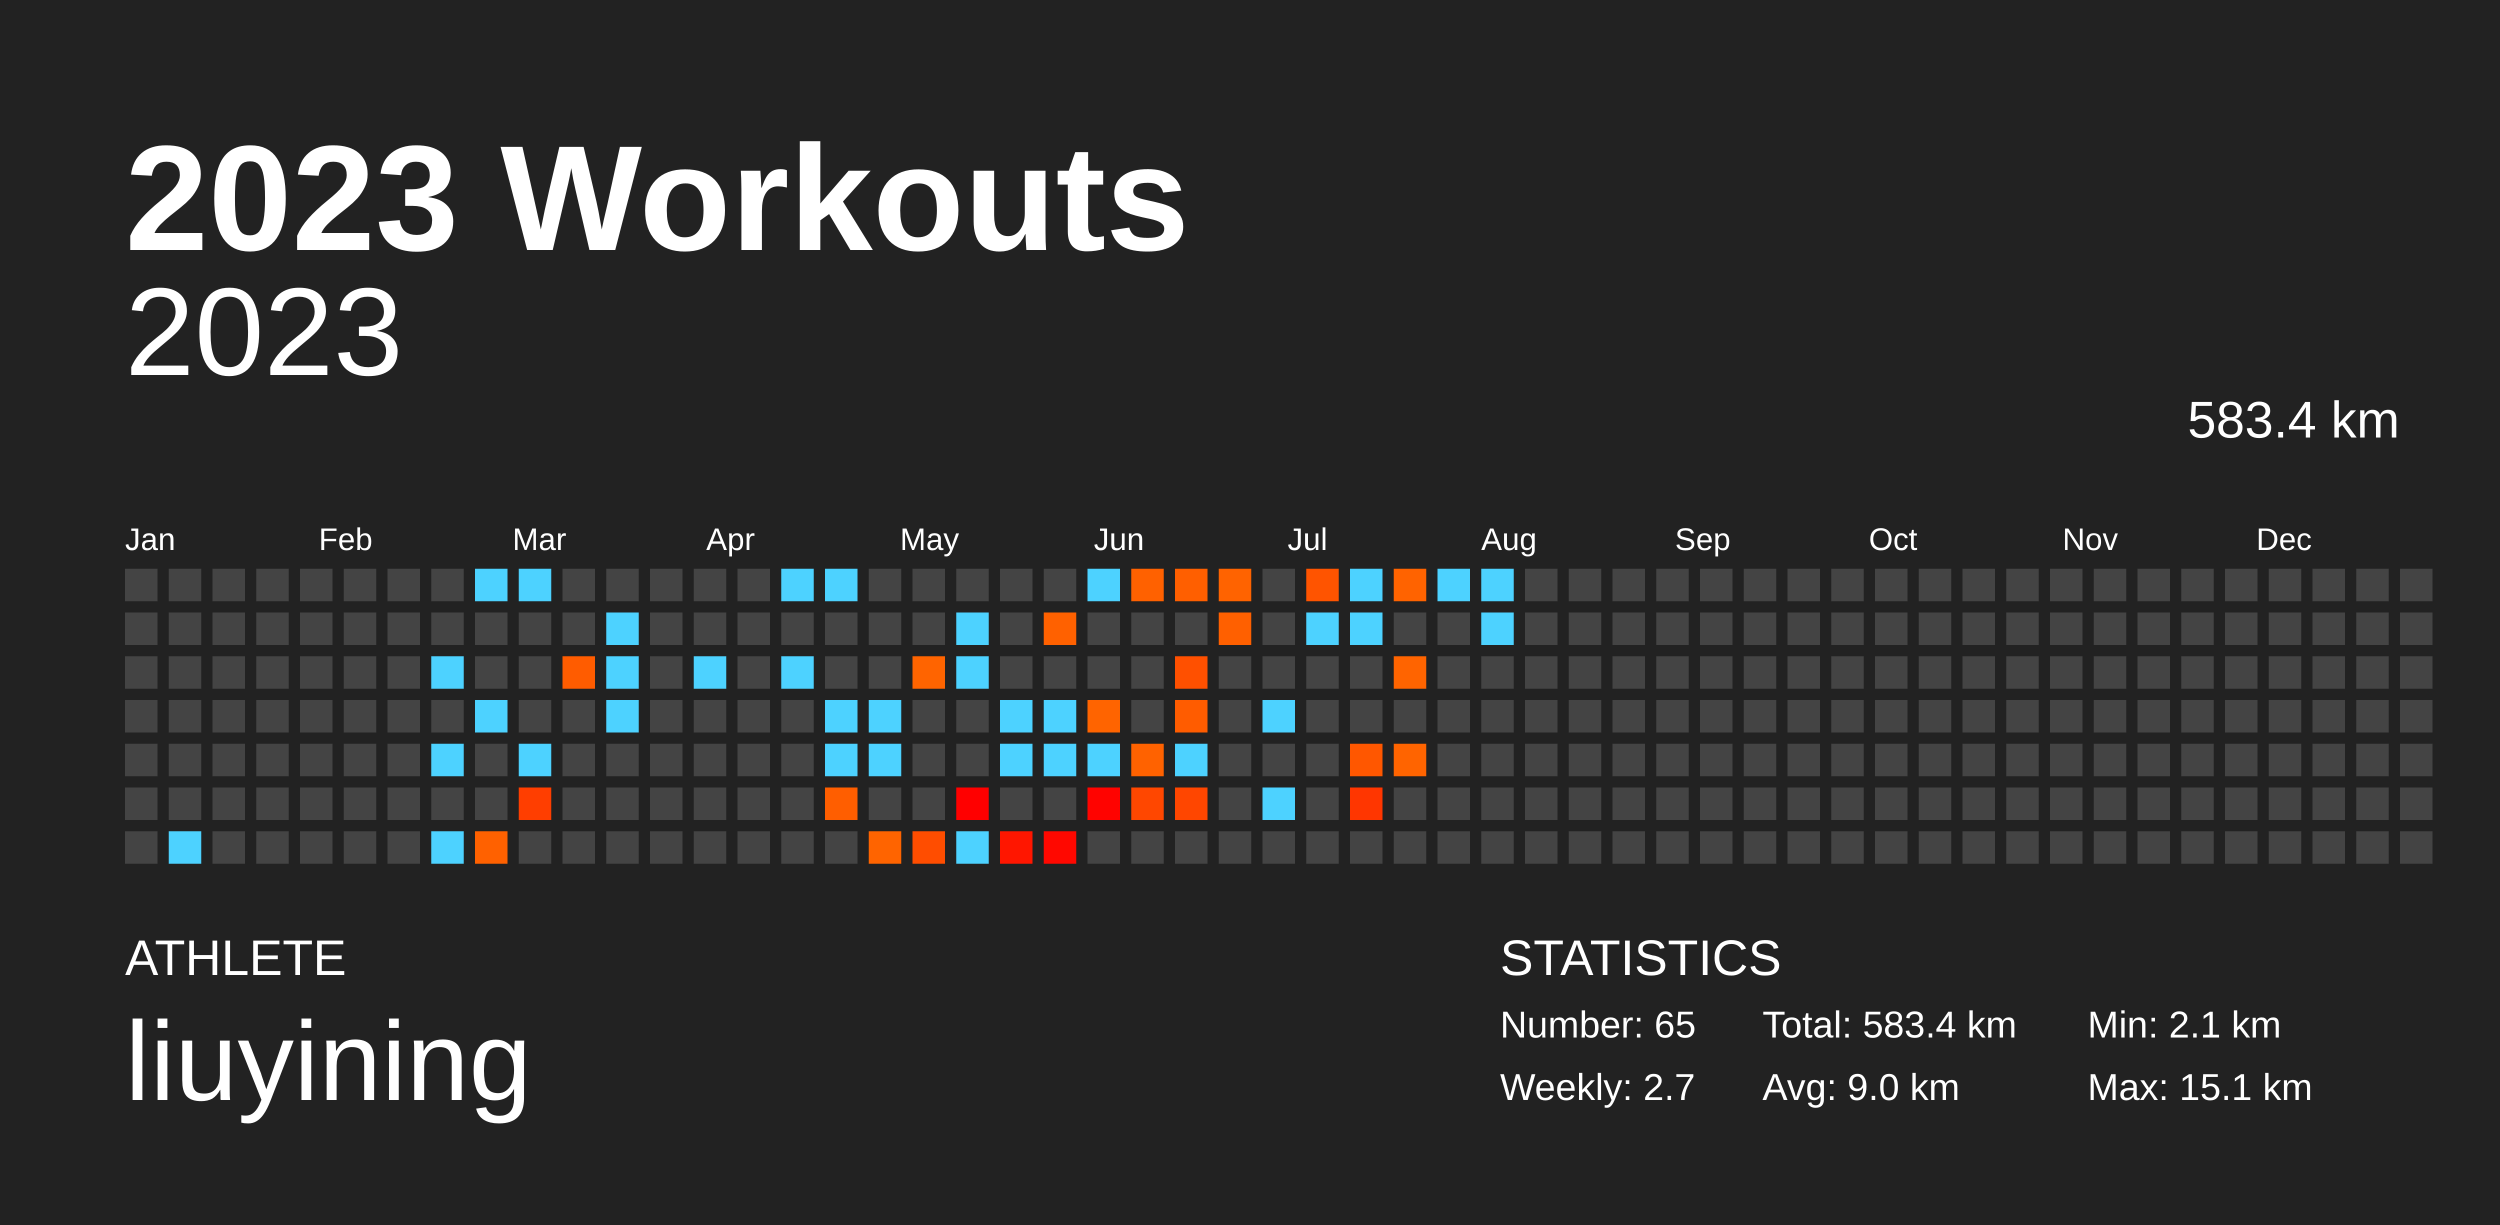
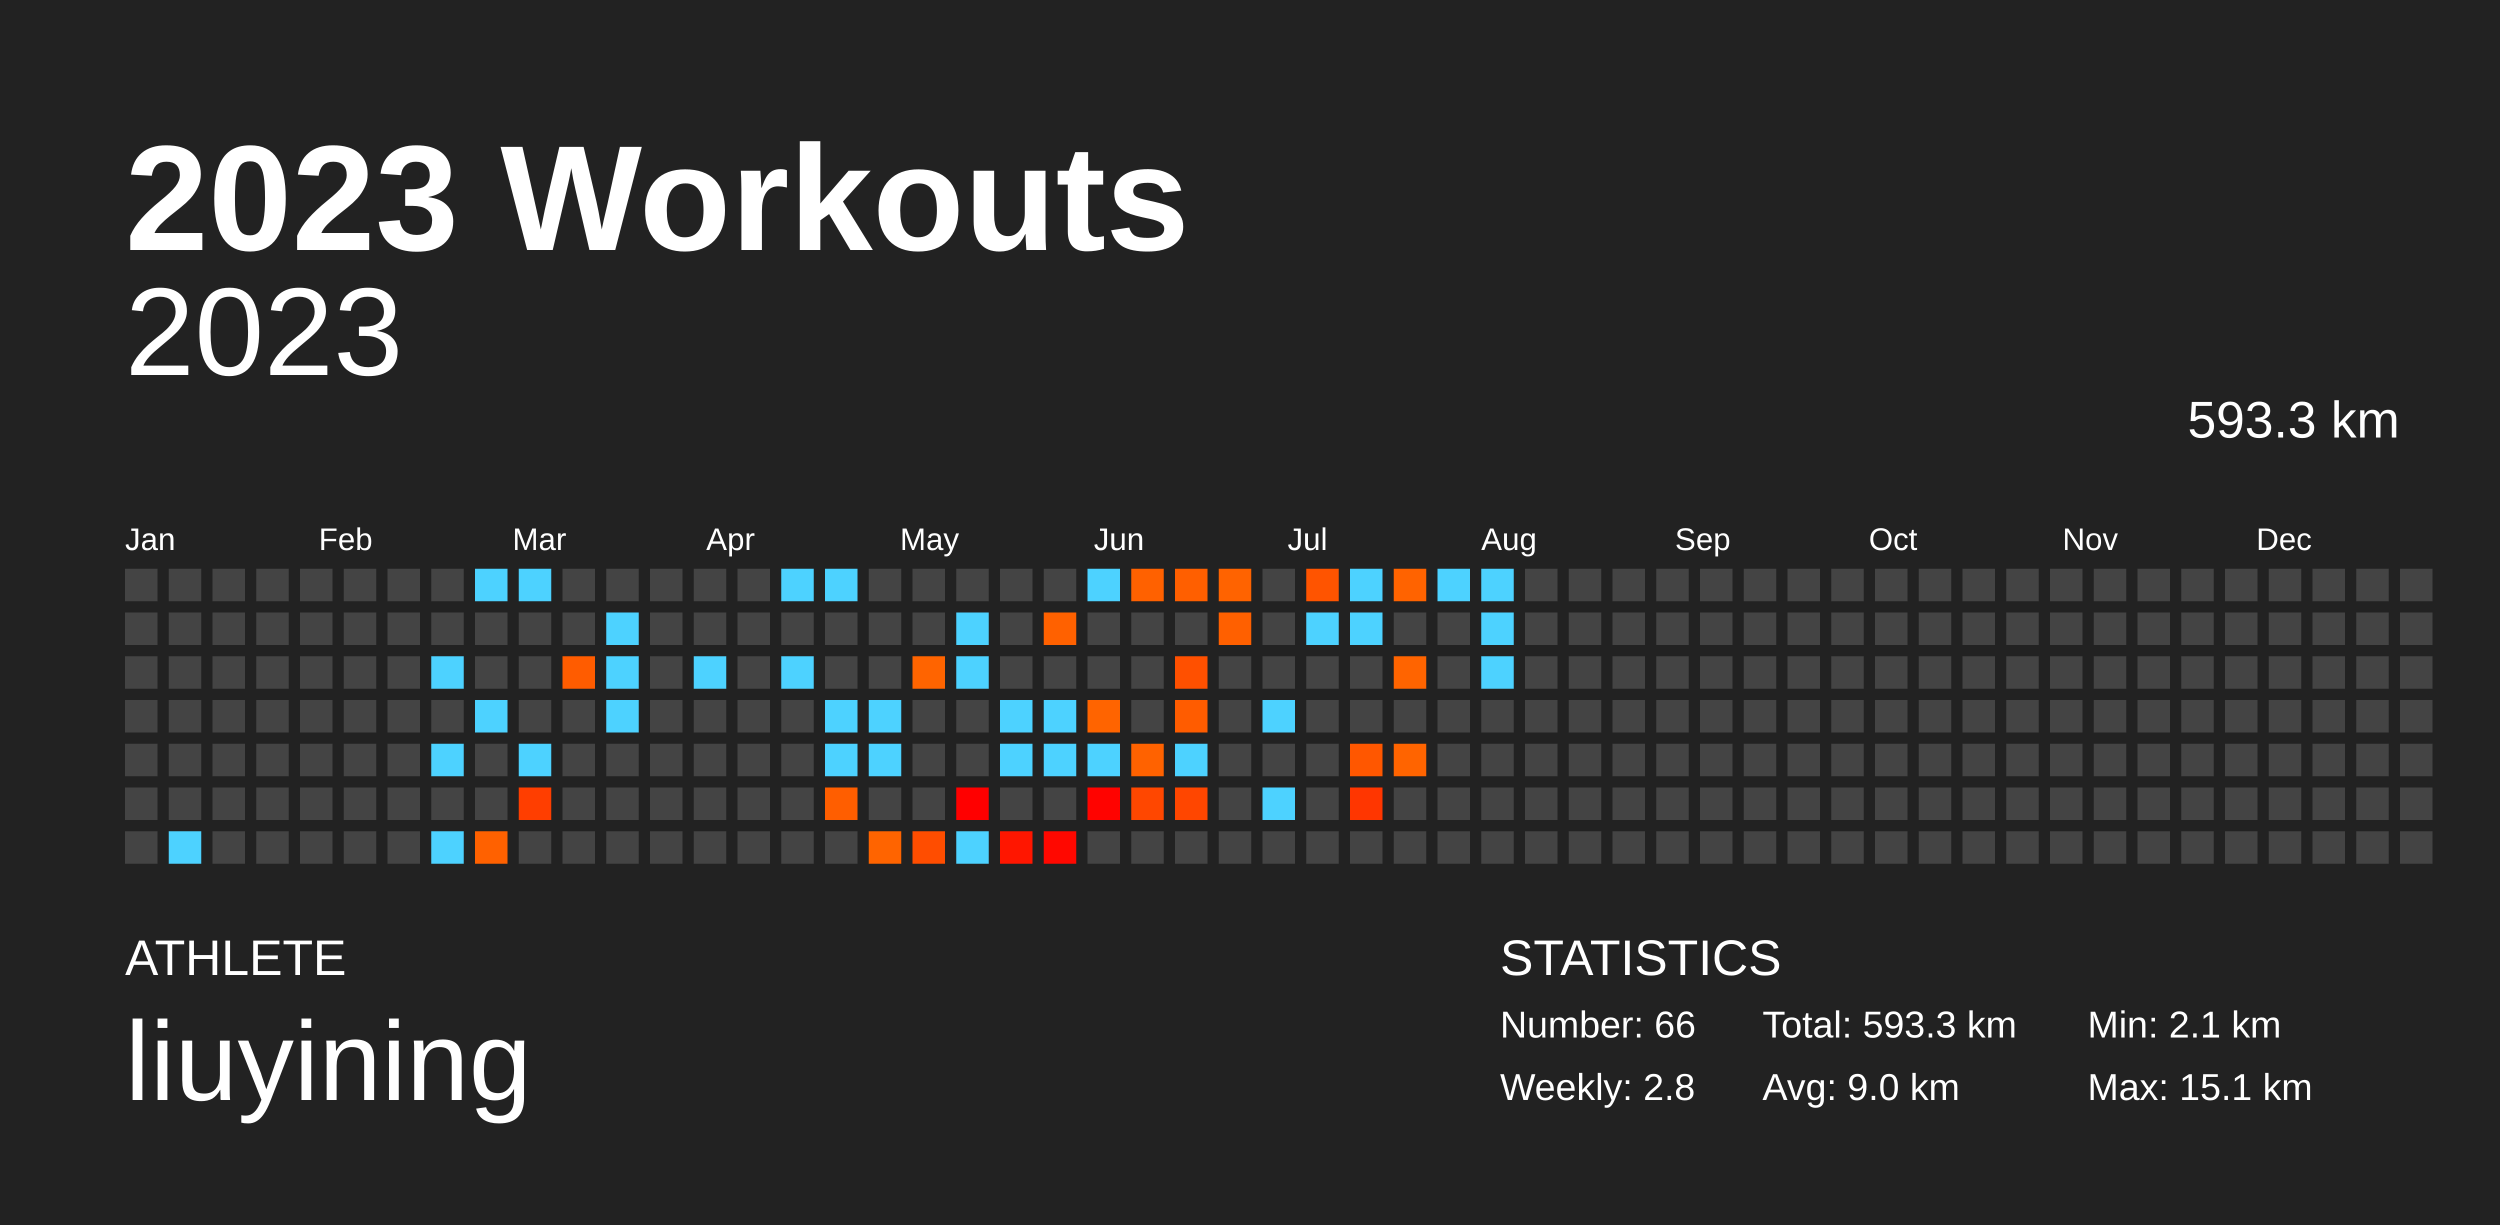
<svg xmlns="http://www.w3.org/2000/svg" baseProfile="full" height="98mm" version="1.1" viewBox="0,0,200,98" width="200mm">
  <defs />
  <rect fill="#222222" height="98" width="200" x="0" y="0" />
  <text fill="#FFFFFF" style="font-size:12px; font-family:Arial; font-weight:bold;" x="10" y="20">2023 Workouts</text>
  <text fill="#FFFFFF" style="font-size:4px; font-family:Arial" x="10" y="78">ATHLETE</text>
  <text fill="#FFFFFF" style="font-size:9px; font-family:Arial" x="10" y="88">liuyining</text>
  <text fill="#FFFFFF" style="font-size:4px; font-family:Arial" x="120" y="78">STATISTICS</text>
-   <text fill="#FFFFFF" style="font-size:3px; font-family:Arial" x="120" y="83">Number: 65</text>
-   <text fill="#FFFFFF" style="font-size:3px; font-family:Arial" x="120" y="88">Weekly: 2.7</text>
-   <text fill="#FFFFFF" style="font-size:3px; font-family:Arial" x="141" y="83">Total: 583.4 km</text>
+   <text fill="#FFFFFF" style="font-size:3px; font-family:Arial" x="120" y="83">Number: 66</text>
+   <text fill="#FFFFFF" style="font-size:3px; font-family:Arial" x="120" y="88">Weekly: 2.8</text>
+   <text fill="#FFFFFF" style="font-size:3px; font-family:Arial" x="141" y="83">Total: 593.3 km</text>
  <text fill="#FFFFFF" style="font-size:3px; font-family:Arial" x="141" y="88">Avg: 9.0 km</text>
  <text fill="#FFFFFF" style="font-size:3px; font-family:Arial" x="167" y="83">Min: 2.1 km</text>
  <text fill="#FFFFFF" style="font-size:3px; font-family:Arial" x="167" y="88">Max: 15.1 km</text>
  <text alignment-baseline="hanging" fill="#FFFFFF" style="font-size:10.0px; font-family:Arial;" x="10" y="30">2023</text>
-   <text alignment-baseline="hanging" fill="#FFFFFF" style="font-size:4.125px; font-family:Arial;" x="175" y="35">583.4 km</text>
+   <text alignment-baseline="hanging" fill="#FFFFFF" style="font-size:4.125px; font-family:Arial;" x="175" y="35">593.3 km</text>
  <text fill="#FFFFFF" style="font-size:2.5px; font-family:Arial" x="10.0" y="44">Jan</text>
  <text fill="#FFFFFF" style="font-size:2.5px; font-family:Arial" x="25.5" y="44">Feb</text>
  <text fill="#FFFFFF" style="font-size:2.5px; font-family:Arial" x="41.0" y="44">Mar</text>
  <text fill="#FFFFFF" style="font-size:2.5px; font-family:Arial" x="56.5" y="44">Apr</text>
  <text fill="#FFFFFF" style="font-size:2.5px; font-family:Arial" x="72.0" y="44">May</text>
  <text fill="#FFFFFF" style="font-size:2.5px; font-family:Arial" x="87.5" y="44">Jun</text>
  <text fill="#FFFFFF" style="font-size:2.5px; font-family:Arial" x="103.0" y="44">Jul</text>
  <text fill="#FFFFFF" style="font-size:2.5px; font-family:Arial" x="118.5" y="44">Aug</text>
  <text fill="#FFFFFF" style="font-size:2.5px; font-family:Arial" x="134.0" y="44">Sep</text>
  <text fill="#FFFFFF" style="font-size:2.5px; font-family:Arial" x="149.5" y="44">Oct</text>
  <text fill="#FFFFFF" style="font-size:2.5px; font-family:Arial" x="165.0" y="44">Nov</text>
  <text fill="#FFFFFF" style="font-size:2.5px; font-family:Arial" x="180.5" y="44">Dec</text>
  <rect fill="#444444" height="2.6" width="2.6" x="10.0" y="45.5" />
  <rect fill="#444444" height="2.6" width="2.6" x="10.0" y="49.0" />
  <rect fill="#444444" height="2.6" width="2.6" x="10.0" y="52.5" />
  <rect fill="#444444" height="2.6" width="2.6" x="10.0" y="56.0" />
  <rect fill="#444444" height="2.6" width="2.6" x="10.0" y="59.5" />
  <rect fill="#444444" height="2.6" width="2.6" x="10.0" y="63.0" />
  <rect fill="#444444" height="2.6" width="2.6" x="10.0" y="66.5" />
  <rect fill="#444444" height="2.6" width="2.6" x="13.5" y="45.5" />
  <rect fill="#444444" height="2.6" width="2.6" x="13.5" y="49.0" />
  <rect fill="#444444" height="2.6" width="2.6" x="13.5" y="52.5" />
  <rect fill="#444444" height="2.6" width="2.6" x="13.5" y="56.0" />
  <rect fill="#444444" height="2.6" width="2.6" x="13.5" y="59.5" />
  <rect fill="#444444" height="2.6" width="2.6" x="13.5" y="63.0" />
  <rect fill="#4dd2ff" height="2.6" width="2.6" x="13.5" y="66.5" />
  <rect fill="#444444" height="2.6" width="2.6" x="17.0" y="45.5" />
  <rect fill="#444444" height="2.6" width="2.6" x="17.0" y="49.0" />
  <rect fill="#444444" height="2.6" width="2.6" x="17.0" y="52.5" />
  <rect fill="#444444" height="2.6" width="2.6" x="17.0" y="56.0" />
  <rect fill="#444444" height="2.6" width="2.6" x="17.0" y="59.5" />
  <rect fill="#444444" height="2.6" width="2.6" x="17.0" y="63.0" />
  <rect fill="#444444" height="2.6" width="2.6" x="17.0" y="66.5" />
  <rect fill="#444444" height="2.6" width="2.6" x="20.5" y="45.5" />
  <rect fill="#444444" height="2.6" width="2.6" x="20.5" y="49.0" />
  <rect fill="#444444" height="2.6" width="2.6" x="20.5" y="52.5" />
  <rect fill="#444444" height="2.6" width="2.6" x="20.5" y="56.0" />
  <rect fill="#444444" height="2.6" width="2.6" x="20.5" y="59.5" />
  <rect fill="#444444" height="2.6" width="2.6" x="20.5" y="63.0" />
  <rect fill="#444444" height="2.6" width="2.6" x="20.5" y="66.5" />
  <rect fill="#444444" height="2.6" width="2.6" x="24.0" y="45.5" />
  <rect fill="#444444" height="2.6" width="2.6" x="24.0" y="49.0" />
  <rect fill="#444444" height="2.6" width="2.6" x="24.0" y="52.5" />
  <rect fill="#444444" height="2.6" width="2.6" x="24.0" y="56.0" />
  <rect fill="#444444" height="2.6" width="2.6" x="24.0" y="59.5" />
  <rect fill="#444444" height="2.6" width="2.6" x="24.0" y="63.0" />
  <rect fill="#444444" height="2.6" width="2.6" x="24.0" y="66.5" />
  <rect fill="#444444" height="2.6" width="2.6" x="27.5" y="45.5" />
  <rect fill="#444444" height="2.6" width="2.6" x="27.5" y="49.0" />
  <rect fill="#444444" height="2.6" width="2.6" x="27.5" y="52.5" />
  <rect fill="#444444" height="2.6" width="2.6" x="27.5" y="56.0" />
  <rect fill="#444444" height="2.6" width="2.6" x="27.5" y="59.5" />
  <rect fill="#444444" height="2.6" width="2.6" x="27.5" y="63.0" />
  <rect fill="#444444" height="2.6" width="2.6" x="27.5" y="66.5" />
  <rect fill="#444444" height="2.6" width="2.6" x="31.0" y="45.5" />
  <rect fill="#444444" height="2.6" width="2.6" x="31.0" y="49.0" />
  <rect fill="#444444" height="2.6" width="2.6" x="31.0" y="52.5" />
  <rect fill="#444444" height="2.6" width="2.6" x="31.0" y="56.0" />
  <rect fill="#444444" height="2.6" width="2.6" x="31.0" y="59.5" />
  <rect fill="#444444" height="2.6" width="2.6" x="31.0" y="63.0" />
  <rect fill="#444444" height="2.6" width="2.6" x="31.0" y="66.5" />
  <rect fill="#444444" height="2.6" width="2.6" x="34.5" y="45.5" />
  <rect fill="#444444" height="2.6" width="2.6" x="34.5" y="49.0" />
  <rect fill="#4dd2ff" height="2.6" width="2.6" x="34.5" y="52.5" />
  <rect fill="#444444" height="2.6" width="2.6" x="34.5" y="56.0" />
  <rect fill="#4dd2ff" height="2.6" width="2.6" x="34.5" y="59.5" />
  <rect fill="#444444" height="2.6" width="2.6" x="34.5" y="63.0" />
  <rect fill="#4dd2ff" height="2.6" width="2.6" x="34.5" y="66.5" />
  <rect fill="#4dd2ff" height="2.6" width="2.6" x="38.0" y="45.5" />
  <rect fill="#444444" height="2.6" width="2.6" x="38.0" y="49.0" />
  <rect fill="#444444" height="2.6" width="2.6" x="38.0" y="52.5" />
  <rect fill="#4dd2ff" height="2.6" width="2.6" x="38.0" y="56.0" />
  <rect fill="#444444" height="2.6" width="2.6" x="38.0" y="59.5" />
  <rect fill="#444444" height="2.6" width="2.6" x="38.0" y="63.0" />
  <rect fill="#ff6100" height="2.6" width="2.6" x="38.0" y="66.5" />
  <rect fill="#4dd2ff" height="2.6" width="2.6" x="41.5" y="45.5" />
  <rect fill="#444444" height="2.6" width="2.6" x="41.5" y="49.0" />
  <rect fill="#444444" height="2.6" width="2.6" x="41.5" y="52.5" />
  <rect fill="#444444" height="2.6" width="2.6" x="41.5" y="56.0" />
  <rect fill="#4dd2ff" height="2.6" width="2.6" x="41.5" y="59.5" />
  <rect fill="#ff3e00" height="2.6" width="2.6" x="41.5" y="63.0" />
  <rect fill="#444444" height="2.6" width="2.6" x="41.5" y="66.5" />
  <rect fill="#444444" height="2.6" width="2.6" x="45.0" y="45.5" />
  <rect fill="#444444" height="2.6" width="2.6" x="45.0" y="49.0" />
  <rect fill="#ff5c00" height="2.6" width="2.6" x="45.0" y="52.5" />
  <rect fill="#444444" height="2.6" width="2.6" x="45.0" y="56.0" />
  <rect fill="#444444" height="2.6" width="2.6" x="45.0" y="59.5" />
  <rect fill="#444444" height="2.6" width="2.6" x="45.0" y="63.0" />
  <rect fill="#444444" height="2.6" width="2.6" x="45.0" y="66.5" />
  <rect fill="#444444" height="2.6" width="2.6" x="48.5" y="45.5" />
  <rect fill="#4dd2ff" height="2.6" width="2.6" x="48.5" y="49.0" />
  <rect fill="#4dd2ff" height="2.6" width="2.6" x="48.5" y="52.5" />
  <rect fill="#4dd2ff" height="2.6" width="2.6" x="48.5" y="56.0" />
  <rect fill="#444444" height="2.6" width="2.6" x="48.5" y="59.5" />
  <rect fill="#444444" height="2.6" width="2.6" x="48.5" y="63.0" />
  <rect fill="#444444" height="2.6" width="2.6" x="48.5" y="66.5" />
  <rect fill="#444444" height="2.6" width="2.6" x="52.0" y="45.5" />
  <rect fill="#444444" height="2.6" width="2.6" x="52.0" y="49.0" />
  <rect fill="#444444" height="2.6" width="2.6" x="52.0" y="52.5" />
  <rect fill="#444444" height="2.6" width="2.6" x="52.0" y="56.0" />
  <rect fill="#444444" height="2.6" width="2.6" x="52.0" y="59.5" />
  <rect fill="#444444" height="2.6" width="2.6" x="52.0" y="63.0" />
  <rect fill="#444444" height="2.6" width="2.6" x="52.0" y="66.5" />
  <rect fill="#444444" height="2.6" width="2.6" x="55.5" y="45.5" />
  <rect fill="#444444" height="2.6" width="2.6" x="55.5" y="49.0" />
  <rect fill="#4dd2ff" height="2.6" width="2.6" x="55.5" y="52.5" />
  <rect fill="#444444" height="2.6" width="2.6" x="55.5" y="56.0" />
  <rect fill="#444444" height="2.6" width="2.6" x="55.5" y="59.5" />
  <rect fill="#444444" height="2.6" width="2.6" x="55.5" y="63.0" />
  <rect fill="#444444" height="2.6" width="2.6" x="55.5" y="66.5" />
  <rect fill="#444444" height="2.6" width="2.6" x="59.0" y="45.5" />
  <rect fill="#444444" height="2.6" width="2.6" x="59.0" y="49.0" />
  <rect fill="#444444" height="2.6" width="2.6" x="59.0" y="52.5" />
  <rect fill="#444444" height="2.6" width="2.6" x="59.0" y="56.0" />
  <rect fill="#444444" height="2.6" width="2.6" x="59.0" y="59.5" />
  <rect fill="#444444" height="2.6" width="2.6" x="59.0" y="63.0" />
  <rect fill="#444444" height="2.6" width="2.6" x="59.0" y="66.5" />
  <rect fill="#4dd2ff" height="2.6" width="2.6" x="62.5" y="45.5" />
  <rect fill="#444444" height="2.6" width="2.6" x="62.5" y="49.0" />
  <rect fill="#4dd2ff" height="2.6" width="2.6" x="62.5" y="52.5" />
  <rect fill="#444444" height="2.6" width="2.6" x="62.5" y="56.0" />
  <rect fill="#444444" height="2.6" width="2.6" x="62.5" y="59.5" />
  <rect fill="#444444" height="2.6" width="2.6" x="62.5" y="63.0" />
  <rect fill="#444444" height="2.6" width="2.6" x="62.5" y="66.5" />
  <rect fill="#4dd2ff" height="2.6" width="2.6" x="66.0" y="45.5" />
  <rect fill="#444444" height="2.6" width="2.6" x="66.0" y="49.0" />
  <rect fill="#444444" height="2.6" width="2.6" x="66.0" y="52.5" />
  <rect fill="#4dd2ff" height="2.6" width="2.6" x="66.0" y="56.0" />
  <rect fill="#4dd2ff" height="2.6" width="2.6" x="66.0" y="59.5" />
  <rect fill="#ff5e00" height="2.6" width="2.6" x="66.0" y="63.0" />
  <rect fill="#444444" height="2.6" width="2.6" x="66.0" y="66.5" />
  <rect fill="#444444" height="2.6" width="2.6" x="69.5" y="45.5" />
  <rect fill="#444444" height="2.6" width="2.6" x="69.5" y="49.0" />
  <rect fill="#444444" height="2.6" width="2.6" x="69.5" y="52.5" />
  <rect fill="#4dd2ff" height="2.6" width="2.6" x="69.5" y="56.0" />
  <rect fill="#4dd2ff" height="2.6" width="2.6" x="69.5" y="59.5" />
  <rect fill="#444444" height="2.6" width="2.6" x="69.5" y="63.0" />
  <rect fill="#ff6400" height="2.6" width="2.6" x="69.5" y="66.5" />
  <rect fill="#444444" height="2.6" width="2.6" x="73.0" y="45.5" />
  <rect fill="#444444" height="2.6" width="2.6" x="73.0" y="49.0" />
  <rect fill="#ff6400" height="2.6" width="2.6" x="73.0" y="52.5" />
  <rect fill="#444444" height="2.6" width="2.6" x="73.0" y="56.0" />
  <rect fill="#444444" height="2.6" width="2.6" x="73.0" y="59.5" />
  <rect fill="#444444" height="2.6" width="2.6" x="73.0" y="63.0" />
  <rect fill="#ff4d00" height="2.6" width="2.6" x="73.0" y="66.5" />
  <rect fill="#444444" height="2.6" width="2.6" x="76.5" y="45.5" />
  <rect fill="#4dd2ff" height="2.6" width="2.6" x="76.5" y="49.0" />
  <rect fill="#4dd2ff" height="2.6" width="2.6" x="76.5" y="52.5" />
  <rect fill="#444444" height="2.6" width="2.6" x="76.5" y="56.0" />
  <rect fill="#444444" height="2.6" width="2.6" x="76.5" y="59.5" />
  <rect fill="#ff0000" height="2.6" width="2.6" x="76.5" y="63.0" />
  <rect fill="#4dd2ff" height="2.6" width="2.6" x="76.5" y="66.5" />
  <rect fill="#444444" height="2.6" width="2.6" x="80.0" y="45.5" />
  <rect fill="#444444" height="2.6" width="2.6" x="80.0" y="49.0" />
  <rect fill="#444444" height="2.6" width="2.6" x="80.0" y="52.5" />
  <rect fill="#4dd2ff" height="2.6" width="2.6" x="80.0" y="56.0" />
  <rect fill="#4dd2ff" height="2.6" width="2.6" x="80.0" y="59.5" />
  <rect fill="#444444" height="2.6" width="2.6" x="80.0" y="63.0" />
  <rect fill="#ff1600" height="2.6" width="2.6" x="80.0" y="66.5" />
  <rect fill="#444444" height="2.6" width="2.6" x="83.5" y="45.5" />
  <rect fill="#ff6100" height="2.6" width="2.6" x="83.5" y="49.0" />
  <rect fill="#444444" height="2.6" width="2.6" x="83.5" y="52.5" />
  <rect fill="#4dd2ff" height="2.6" width="2.6" x="83.5" y="56.0" />
  <rect fill="#4dd2ff" height="2.6" width="2.6" x="83.5" y="59.5" />
  <rect fill="#444444" height="2.6" width="2.6" x="83.5" y="63.0" />
  <rect fill="#ff0800" height="2.6" width="2.6" x="83.5" y="66.5" />
  <rect fill="#4dd2ff" height="2.6" width="2.6" x="87.0" y="45.5" />
  <rect fill="#444444" height="2.6" width="2.6" x="87.0" y="49.0" />
  <rect fill="#444444" height="2.6" width="2.6" x="87.0" y="52.5" />
  <rect fill="#ff6400" height="2.6" width="2.6" x="87.0" y="56.0" />
  <rect fill="#4dd2ff" height="2.6" width="2.6" x="87.0" y="59.5" />
  <rect fill="#ff0300" height="2.6" width="2.6" x="87.0" y="63.0" />
  <rect fill="#444444" height="2.6" width="2.6" x="87.0" y="66.5" />
  <rect fill="#ff6100" height="2.6" width="2.6" x="90.5" y="45.5" />
  <rect fill="#444444" height="2.6" width="2.6" x="90.5" y="49.0" />
  <rect fill="#444444" height="2.6" width="2.6" x="90.5" y="52.5" />
  <rect fill="#444444" height="2.6" width="2.6" x="90.5" y="56.0" />
  <rect fill="#ff6200" height="2.6" width="2.6" x="90.5" y="59.5" />
  <rect fill="#ff4700" height="2.6" width="2.6" x="90.5" y="63.0" />
  <rect fill="#444444" height="2.6" width="2.6" x="90.5" y="66.5" />
  <rect fill="#ff5f00" height="2.6" width="2.6" x="94.0" y="45.5" />
  <rect fill="#444444" height="2.6" width="2.6" x="94.0" y="49.0" />
  <rect fill="#ff5000" height="2.6" width="2.6" x="94.0" y="52.5" />
  <rect fill="#ff5c00" height="2.6" width="2.6" x="94.0" y="56.0" />
  <rect fill="#4dd2ff" height="2.6" width="2.6" x="94.0" y="59.5" />
  <rect fill="#ff4600" height="2.6" width="2.6" x="94.0" y="63.0" />
  <rect fill="#444444" height="2.6" width="2.6" x="94.0" y="66.5" />
  <rect fill="#ff6300" height="2.6" width="2.6" x="97.5" y="45.5" />
  <rect fill="#ff6000" height="2.6" width="2.6" x="97.5" y="49.0" />
  <rect fill="#444444" height="2.6" width="2.6" x="97.5" y="52.5" />
  <rect fill="#444444" height="2.6" width="2.6" x="97.5" y="56.0" />
  <rect fill="#444444" height="2.6" width="2.6" x="97.5" y="59.5" />
  <rect fill="#444444" height="2.6" width="2.6" x="97.5" y="63.0" />
  <rect fill="#444444" height="2.6" width="2.6" x="97.5" y="66.5" />
  <rect fill="#444444" height="2.6" width="2.6" x="101.0" y="45.5" />
  <rect fill="#444444" height="2.6" width="2.6" x="101.0" y="49.0" />
  <rect fill="#444444" height="2.6" width="2.6" x="101.0" y="52.5" />
  <rect fill="#4dd2ff" height="2.6" width="2.6" x="101.0" y="56.0" />
  <rect fill="#444444" height="2.6" width="2.6" x="101.0" y="59.5" />
  <rect fill="#4dd2ff" height="2.6" width="2.6" x="101.0" y="63.0" />
  <rect fill="#444444" height="2.6" width="2.6" x="101.0" y="66.5" />
  <rect fill="#ff5400" height="2.6" width="2.6" x="104.5" y="45.5" />
  <rect fill="#4dd2ff" height="2.6" width="2.6" x="104.5" y="49.0" />
  <rect fill="#444444" height="2.6" width="2.6" x="104.5" y="52.5" />
  <rect fill="#444444" height="2.6" width="2.6" x="104.5" y="56.0" />
  <rect fill="#444444" height="2.6" width="2.6" x="104.5" y="59.5" />
  <rect fill="#444444" height="2.6" width="2.6" x="104.5" y="63.0" />
  <rect fill="#444444" height="2.6" width="2.6" x="104.5" y="66.5" />
  <rect fill="#4dd2ff" height="2.6" width="2.6" x="108.0" y="45.5" />
  <rect fill="#4dd2ff" height="2.6" width="2.6" x="108.0" y="49.0" />
  <rect fill="#444444" height="2.6" width="2.6" x="108.0" y="52.5" />
  <rect fill="#444444" height="2.6" width="2.6" x="108.0" y="56.0" />
  <rect fill="#ff5700" height="2.6" width="2.6" x="108.0" y="59.5" />
  <rect fill="#ff3600" height="2.6" width="2.6" x="108.0" y="63.0" />
  <rect fill="#444444" height="2.6" width="2.6" x="108.0" y="66.5" />
  <rect fill="#ff6300" height="2.6" width="2.6" x="111.5" y="45.5" />
  <rect fill="#444444" height="2.6" width="2.6" x="111.5" y="49.0" />
  <rect fill="#ff6400" height="2.6" width="2.6" x="111.5" y="52.5" />
  <rect fill="#444444" height="2.6" width="2.6" x="111.5" y="56.0" />
  <rect fill="#ff6400" height="2.6" width="2.6" x="111.5" y="59.5" />
  <rect fill="#444444" height="2.6" width="2.6" x="111.5" y="63.0" />
  <rect fill="#444444" height="2.6" width="2.6" x="111.5" y="66.5" />
  <rect fill="#4dd2ff" height="2.6" width="2.6" x="115.0" y="45.5" />
  <rect fill="#444444" height="2.6" width="2.6" x="115.0" y="49.0" />
  <rect fill="#444444" height="2.6" width="2.6" x="115.0" y="52.5" />
  <rect fill="#444444" height="2.6" width="2.6" x="115.0" y="56.0" />
  <rect fill="#444444" height="2.6" width="2.6" x="115.0" y="59.5" />
  <rect fill="#444444" height="2.6" width="2.6" x="115.0" y="63.0" />
  <rect fill="#444444" height="2.6" width="2.6" x="115.0" y="66.5" />
  <rect fill="#4dd2ff" height="2.6" width="2.6" x="118.5" y="45.5" />
  <rect fill="#4dd2ff" height="2.6" width="2.6" x="118.5" y="49.0" />
-   <rect fill="#444444" height="2.6" width="2.6" x="118.5" y="52.5" />
+   <rect fill="#4dd2ff" height="2.6" width="2.6" x="118.5" y="52.5" />
  <rect fill="#444444" height="2.6" width="2.6" x="118.5" y="56.0" />
  <rect fill="#444444" height="2.6" width="2.6" x="118.5" y="59.5" />
  <rect fill="#444444" height="2.6" width="2.6" x="118.5" y="63.0" />
  <rect fill="#444444" height="2.6" width="2.6" x="118.5" y="66.5" />
  <rect fill="#444444" height="2.6" width="2.6" x="122.0" y="45.5" />
  <rect fill="#444444" height="2.6" width="2.6" x="122.0" y="49.0" />
  <rect fill="#444444" height="2.6" width="2.6" x="122.0" y="52.5" />
  <rect fill="#444444" height="2.6" width="2.6" x="122.0" y="56.0" />
  <rect fill="#444444" height="2.6" width="2.6" x="122.0" y="59.5" />
  <rect fill="#444444" height="2.6" width="2.6" x="122.0" y="63.0" />
  <rect fill="#444444" height="2.6" width="2.6" x="122.0" y="66.5" />
  <rect fill="#444444" height="2.6" width="2.6" x="125.5" y="45.5" />
  <rect fill="#444444" height="2.6" width="2.6" x="125.5" y="49.0" />
  <rect fill="#444444" height="2.6" width="2.6" x="125.5" y="52.5" />
  <rect fill="#444444" height="2.6" width="2.6" x="125.5" y="56.0" />
  <rect fill="#444444" height="2.6" width="2.6" x="125.5" y="59.5" />
  <rect fill="#444444" height="2.6" width="2.6" x="125.5" y="63.0" />
  <rect fill="#444444" height="2.6" width="2.6" x="125.5" y="66.5" />
  <rect fill="#444444" height="2.6" width="2.6" x="129.0" y="45.5" />
  <rect fill="#444444" height="2.6" width="2.6" x="129.0" y="49.0" />
  <rect fill="#444444" height="2.6" width="2.6" x="129.0" y="52.5" />
  <rect fill="#444444" height="2.6" width="2.6" x="129.0" y="56.0" />
  <rect fill="#444444" height="2.6" width="2.6" x="129.0" y="59.5" />
  <rect fill="#444444" height="2.6" width="2.6" x="129.0" y="63.0" />
  <rect fill="#444444" height="2.6" width="2.6" x="129.0" y="66.5" />
  <rect fill="#444444" height="2.6" width="2.6" x="132.5" y="45.5" />
  <rect fill="#444444" height="2.6" width="2.6" x="132.5" y="49.0" />
  <rect fill="#444444" height="2.6" width="2.6" x="132.5" y="52.5" />
  <rect fill="#444444" height="2.6" width="2.6" x="132.5" y="56.0" />
  <rect fill="#444444" height="2.6" width="2.6" x="132.5" y="59.5" />
  <rect fill="#444444" height="2.6" width="2.6" x="132.5" y="63.0" />
  <rect fill="#444444" height="2.6" width="2.6" x="132.5" y="66.5" />
  <rect fill="#444444" height="2.6" width="2.6" x="136.0" y="45.5" />
  <rect fill="#444444" height="2.6" width="2.6" x="136.0" y="49.0" />
  <rect fill="#444444" height="2.6" width="2.6" x="136.0" y="52.5" />
  <rect fill="#444444" height="2.6" width="2.6" x="136.0" y="56.0" />
  <rect fill="#444444" height="2.6" width="2.6" x="136.0" y="59.5" />
  <rect fill="#444444" height="2.6" width="2.6" x="136.0" y="63.0" />
  <rect fill="#444444" height="2.6" width="2.6" x="136.0" y="66.5" />
  <rect fill="#444444" height="2.6" width="2.6" x="139.5" y="45.5" />
  <rect fill="#444444" height="2.6" width="2.6" x="139.5" y="49.0" />
  <rect fill="#444444" height="2.6" width="2.6" x="139.5" y="52.5" />
  <rect fill="#444444" height="2.6" width="2.6" x="139.5" y="56.0" />
  <rect fill="#444444" height="2.6" width="2.6" x="139.5" y="59.5" />
  <rect fill="#444444" height="2.6" width="2.6" x="139.5" y="63.0" />
  <rect fill="#444444" height="2.6" width="2.6" x="139.5" y="66.5" />
  <rect fill="#444444" height="2.6" width="2.6" x="143.0" y="45.5" />
  <rect fill="#444444" height="2.6" width="2.6" x="143.0" y="49.0" />
  <rect fill="#444444" height="2.6" width="2.6" x="143.0" y="52.5" />
  <rect fill="#444444" height="2.6" width="2.6" x="143.0" y="56.0" />
  <rect fill="#444444" height="2.6" width="2.6" x="143.0" y="59.5" />
  <rect fill="#444444" height="2.6" width="2.6" x="143.0" y="63.0" />
  <rect fill="#444444" height="2.6" width="2.6" x="143.0" y="66.5" />
  <rect fill="#444444" height="2.6" width="2.6" x="146.5" y="45.5" />
  <rect fill="#444444" height="2.6" width="2.6" x="146.5" y="49.0" />
  <rect fill="#444444" height="2.6" width="2.6" x="146.5" y="52.5" />
  <rect fill="#444444" height="2.6" width="2.6" x="146.5" y="56.0" />
  <rect fill="#444444" height="2.6" width="2.6" x="146.5" y="59.5" />
  <rect fill="#444444" height="2.6" width="2.6" x="146.5" y="63.0" />
  <rect fill="#444444" height="2.6" width="2.6" x="146.5" y="66.5" />
  <rect fill="#444444" height="2.6" width="2.6" x="150.0" y="45.5" />
  <rect fill="#444444" height="2.6" width="2.6" x="150.0" y="49.0" />
  <rect fill="#444444" height="2.6" width="2.6" x="150.0" y="52.5" />
  <rect fill="#444444" height="2.6" width="2.6" x="150.0" y="56.0" />
  <rect fill="#444444" height="2.6" width="2.6" x="150.0" y="59.5" />
  <rect fill="#444444" height="2.6" width="2.6" x="150.0" y="63.0" />
  <rect fill="#444444" height="2.6" width="2.6" x="150.0" y="66.5" />
  <rect fill="#444444" height="2.6" width="2.6" x="153.5" y="45.5" />
  <rect fill="#444444" height="2.6" width="2.6" x="153.5" y="49.0" />
  <rect fill="#444444" height="2.6" width="2.6" x="153.5" y="52.5" />
  <rect fill="#444444" height="2.6" width="2.6" x="153.5" y="56.0" />
  <rect fill="#444444" height="2.6" width="2.6" x="153.5" y="59.5" />
  <rect fill="#444444" height="2.6" width="2.6" x="153.5" y="63.0" />
  <rect fill="#444444" height="2.6" width="2.6" x="153.5" y="66.5" />
  <rect fill="#444444" height="2.6" width="2.6" x="157.0" y="45.5" />
  <rect fill="#444444" height="2.6" width="2.6" x="157.0" y="49.0" />
  <rect fill="#444444" height="2.6" width="2.6" x="157.0" y="52.5" />
  <rect fill="#444444" height="2.6" width="2.6" x="157.0" y="56.0" />
  <rect fill="#444444" height="2.6" width="2.6" x="157.0" y="59.5" />
  <rect fill="#444444" height="2.6" width="2.6" x="157.0" y="63.0" />
  <rect fill="#444444" height="2.6" width="2.6" x="157.0" y="66.5" />
  <rect fill="#444444" height="2.6" width="2.6" x="160.5" y="45.5" />
  <rect fill="#444444" height="2.6" width="2.6" x="160.5" y="49.0" />
  <rect fill="#444444" height="2.6" width="2.6" x="160.5" y="52.5" />
  <rect fill="#444444" height="2.6" width="2.6" x="160.5" y="56.0" />
  <rect fill="#444444" height="2.6" width="2.6" x="160.5" y="59.5" />
  <rect fill="#444444" height="2.6" width="2.6" x="160.5" y="63.0" />
  <rect fill="#444444" height="2.6" width="2.6" x="160.5" y="66.5" />
  <rect fill="#444444" height="2.6" width="2.6" x="164.0" y="45.5" />
  <rect fill="#444444" height="2.6" width="2.6" x="164.0" y="49.0" />
  <rect fill="#444444" height="2.6" width="2.6" x="164.0" y="52.5" />
  <rect fill="#444444" height="2.6" width="2.6" x="164.0" y="56.0" />
  <rect fill="#444444" height="2.6" width="2.6" x="164.0" y="59.5" />
  <rect fill="#444444" height="2.6" width="2.6" x="164.0" y="63.0" />
  <rect fill="#444444" height="2.6" width="2.6" x="164.0" y="66.5" />
  <rect fill="#444444" height="2.6" width="2.6" x="167.5" y="45.5" />
  <rect fill="#444444" height="2.6" width="2.6" x="167.5" y="49.0" />
  <rect fill="#444444" height="2.6" width="2.6" x="167.5" y="52.5" />
  <rect fill="#444444" height="2.6" width="2.6" x="167.5" y="56.0" />
  <rect fill="#444444" height="2.6" width="2.6" x="167.5" y="59.5" />
  <rect fill="#444444" height="2.6" width="2.6" x="167.5" y="63.0" />
  <rect fill="#444444" height="2.6" width="2.6" x="167.5" y="66.5" />
  <rect fill="#444444" height="2.6" width="2.6" x="171.0" y="45.5" />
  <rect fill="#444444" height="2.6" width="2.6" x="171.0" y="49.0" />
  <rect fill="#444444" height="2.6" width="2.6" x="171.0" y="52.5" />
  <rect fill="#444444" height="2.6" width="2.6" x="171.0" y="56.0" />
  <rect fill="#444444" height="2.6" width="2.6" x="171.0" y="59.5" />
  <rect fill="#444444" height="2.6" width="2.6" x="171.0" y="63.0" />
  <rect fill="#444444" height="2.6" width="2.6" x="171.0" y="66.5" />
  <rect fill="#444444" height="2.6" width="2.6" x="174.5" y="45.5" />
  <rect fill="#444444" height="2.6" width="2.6" x="174.5" y="49.0" />
  <rect fill="#444444" height="2.6" width="2.6" x="174.5" y="52.5" />
  <rect fill="#444444" height="2.6" width="2.6" x="174.5" y="56.0" />
  <rect fill="#444444" height="2.6" width="2.6" x="174.5" y="59.5" />
  <rect fill="#444444" height="2.6" width="2.6" x="174.5" y="63.0" />
  <rect fill="#444444" height="2.6" width="2.6" x="174.5" y="66.5" />
  <rect fill="#444444" height="2.6" width="2.6" x="178.0" y="45.5" />
  <rect fill="#444444" height="2.6" width="2.6" x="178.0" y="49.0" />
  <rect fill="#444444" height="2.6" width="2.6" x="178.0" y="52.5" />
  <rect fill="#444444" height="2.6" width="2.6" x="178.0" y="56.0" />
  <rect fill="#444444" height="2.6" width="2.6" x="178.0" y="59.5" />
  <rect fill="#444444" height="2.6" width="2.6" x="178.0" y="63.0" />
  <rect fill="#444444" height="2.6" width="2.6" x="178.0" y="66.5" />
  <rect fill="#444444" height="2.6" width="2.6" x="181.5" y="45.5" />
  <rect fill="#444444" height="2.6" width="2.6" x="181.5" y="49.0" />
  <rect fill="#444444" height="2.6" width="2.6" x="181.5" y="52.5" />
  <rect fill="#444444" height="2.6" width="2.6" x="181.5" y="56.0" />
  <rect fill="#444444" height="2.6" width="2.6" x="181.5" y="59.5" />
  <rect fill="#444444" height="2.6" width="2.6" x="181.5" y="63.0" />
  <rect fill="#444444" height="2.6" width="2.6" x="181.5" y="66.5" />
  <rect fill="#444444" height="2.6" width="2.6" x="185.0" y="45.5" />
  <rect fill="#444444" height="2.6" width="2.6" x="185.0" y="49.0" />
  <rect fill="#444444" height="2.6" width="2.6" x="185.0" y="52.5" />
  <rect fill="#444444" height="2.6" width="2.6" x="185.0" y="56.0" />
  <rect fill="#444444" height="2.6" width="2.6" x="185.0" y="59.5" />
  <rect fill="#444444" height="2.6" width="2.6" x="185.0" y="63.0" />
  <rect fill="#444444" height="2.6" width="2.6" x="185.0" y="66.5" />
  <rect fill="#444444" height="2.6" width="2.6" x="188.5" y="45.5" />
  <rect fill="#444444" height="2.6" width="2.6" x="188.5" y="49.0" />
  <rect fill="#444444" height="2.6" width="2.6" x="188.5" y="52.5" />
  <rect fill="#444444" height="2.6" width="2.6" x="188.5" y="56.0" />
  <rect fill="#444444" height="2.6" width="2.6" x="188.5" y="59.5" />
  <rect fill="#444444" height="2.6" width="2.6" x="188.5" y="63.0" />
  <rect fill="#444444" height="2.6" width="2.6" x="188.5" y="66.5" />
  <rect fill="#444444" height="2.6" width="2.6" x="192.0" y="45.5" />
  <rect fill="#444444" height="2.6" width="2.6" x="192.0" y="49.0" />
  <rect fill="#444444" height="2.6" width="2.6" x="192.0" y="52.5" />
  <rect fill="#444444" height="2.6" width="2.6" x="192.0" y="56.0" />
  <rect fill="#444444" height="2.6" width="2.6" x="192.0" y="59.5" />
  <rect fill="#444444" height="2.6" width="2.6" x="192.0" y="63.0" />
  <rect fill="#444444" height="2.6" width="2.6" x="192.0" y="66.5" />
</svg>
